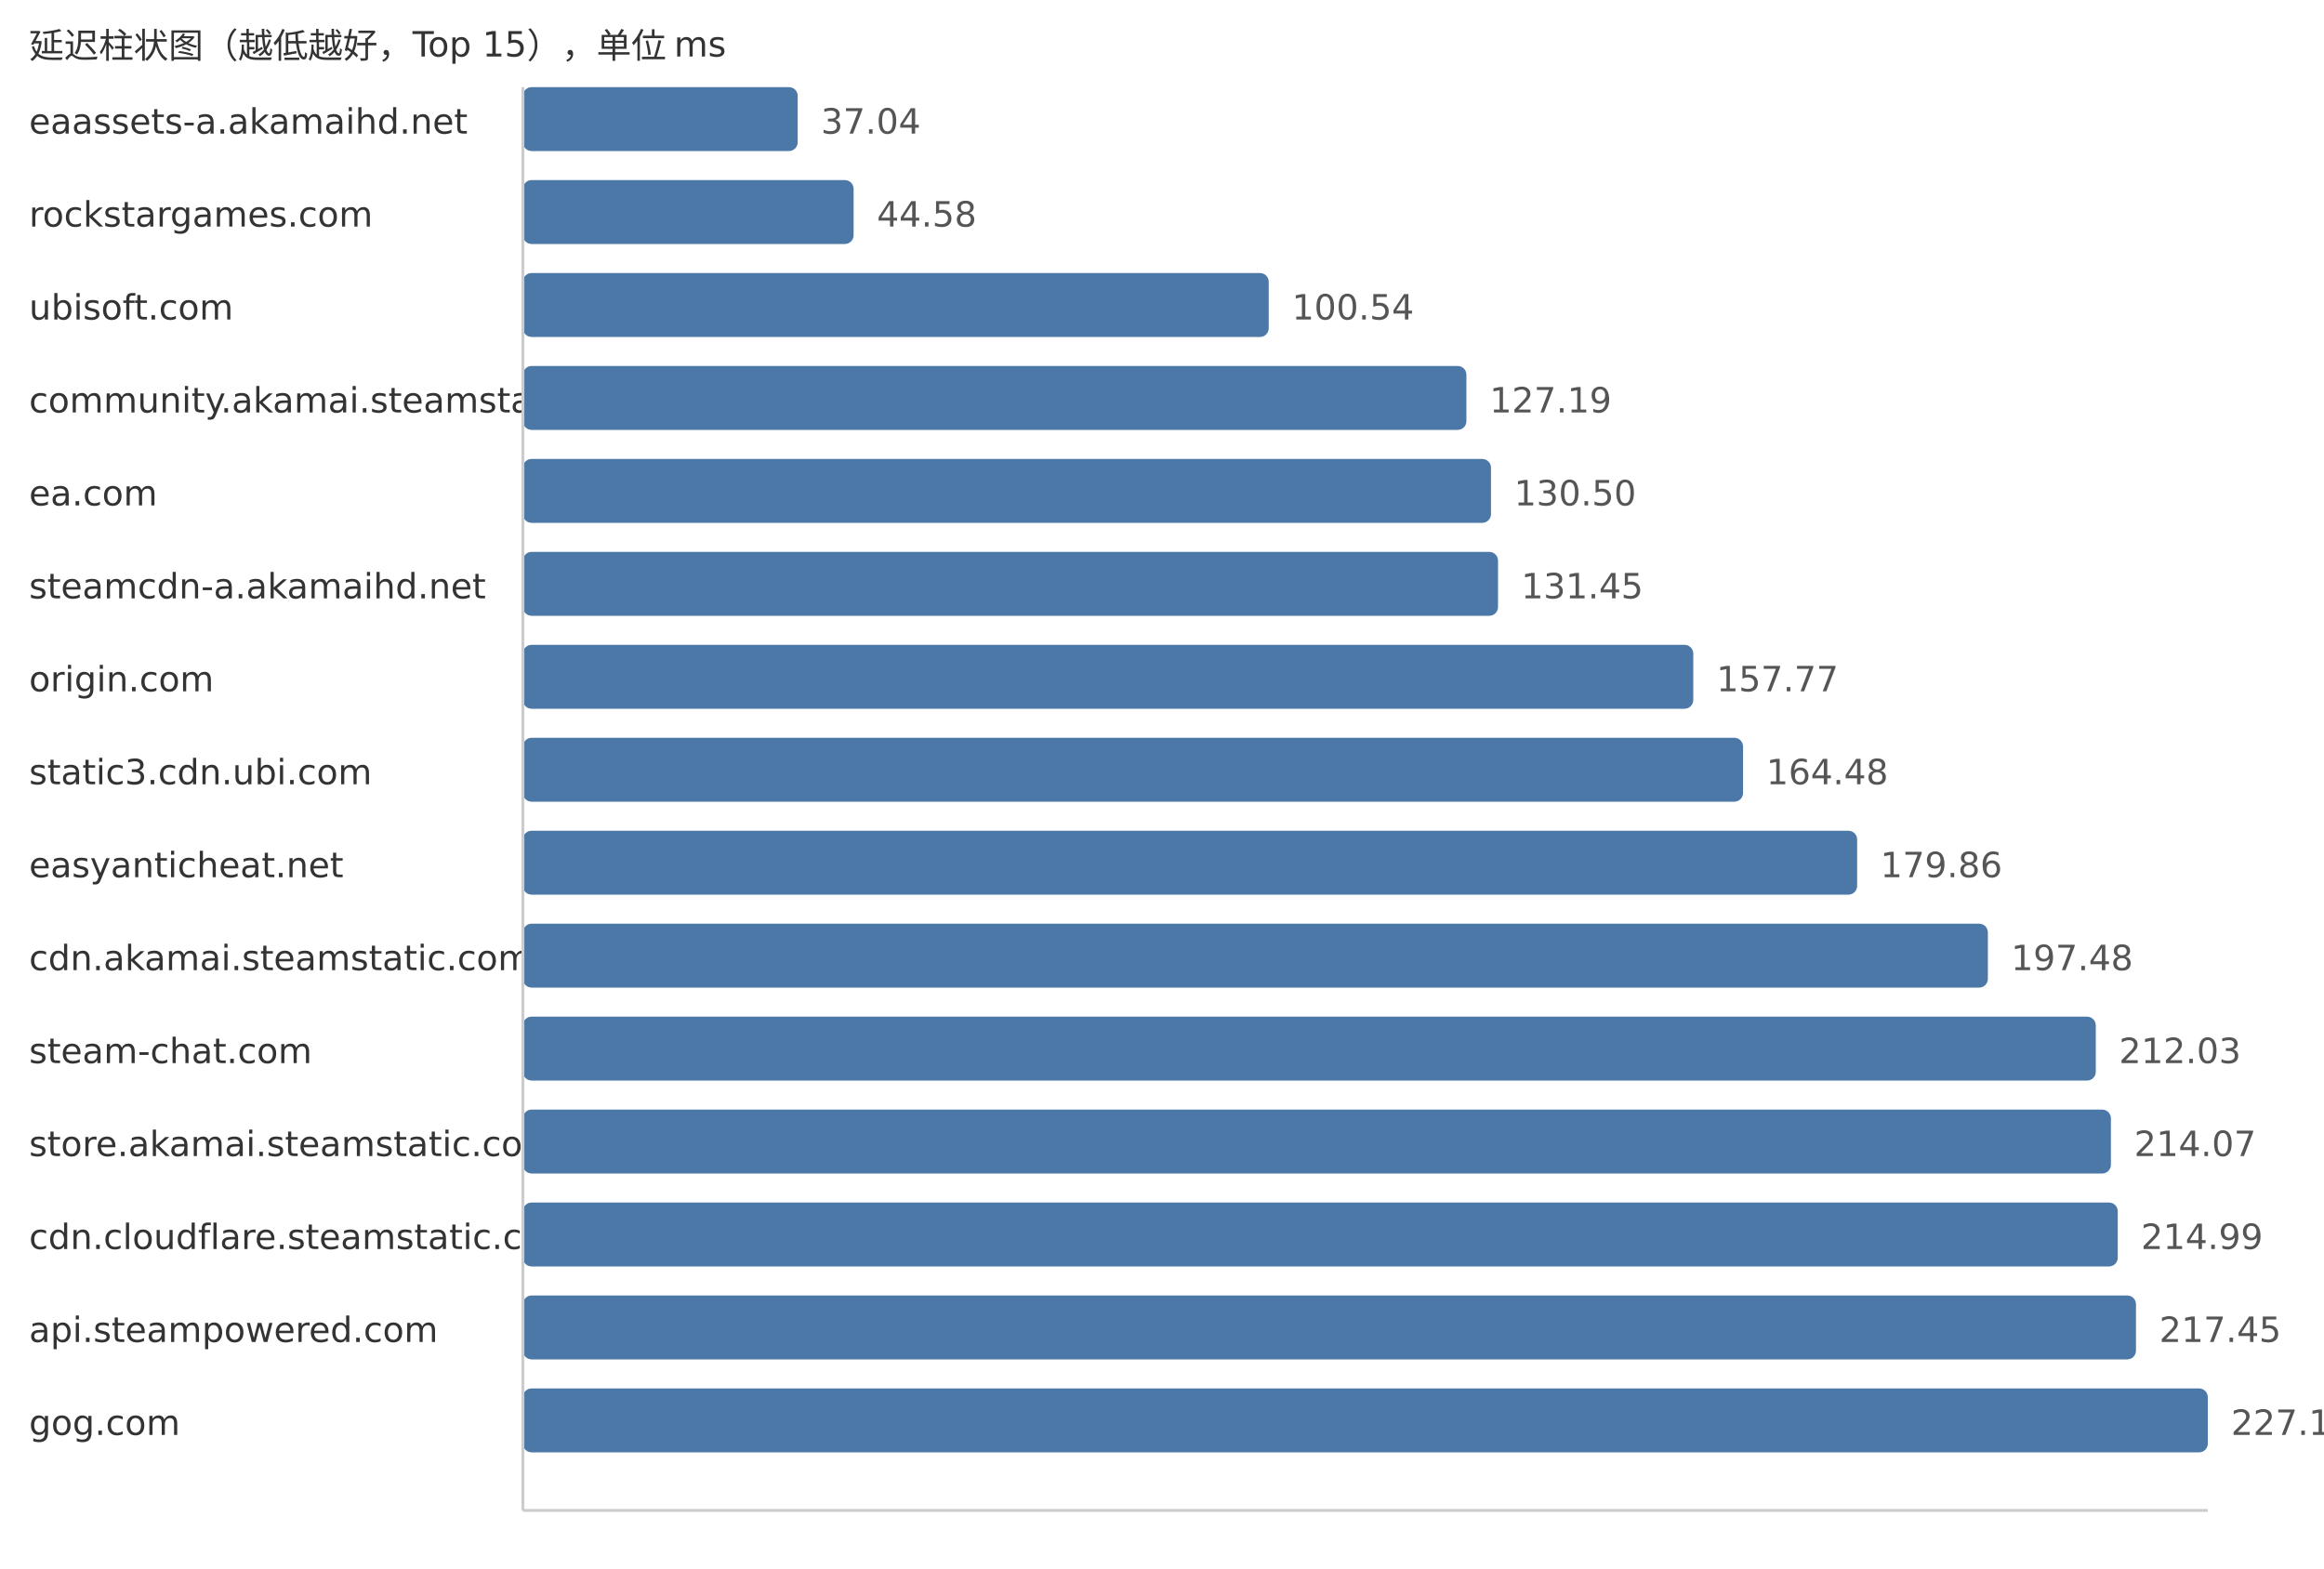
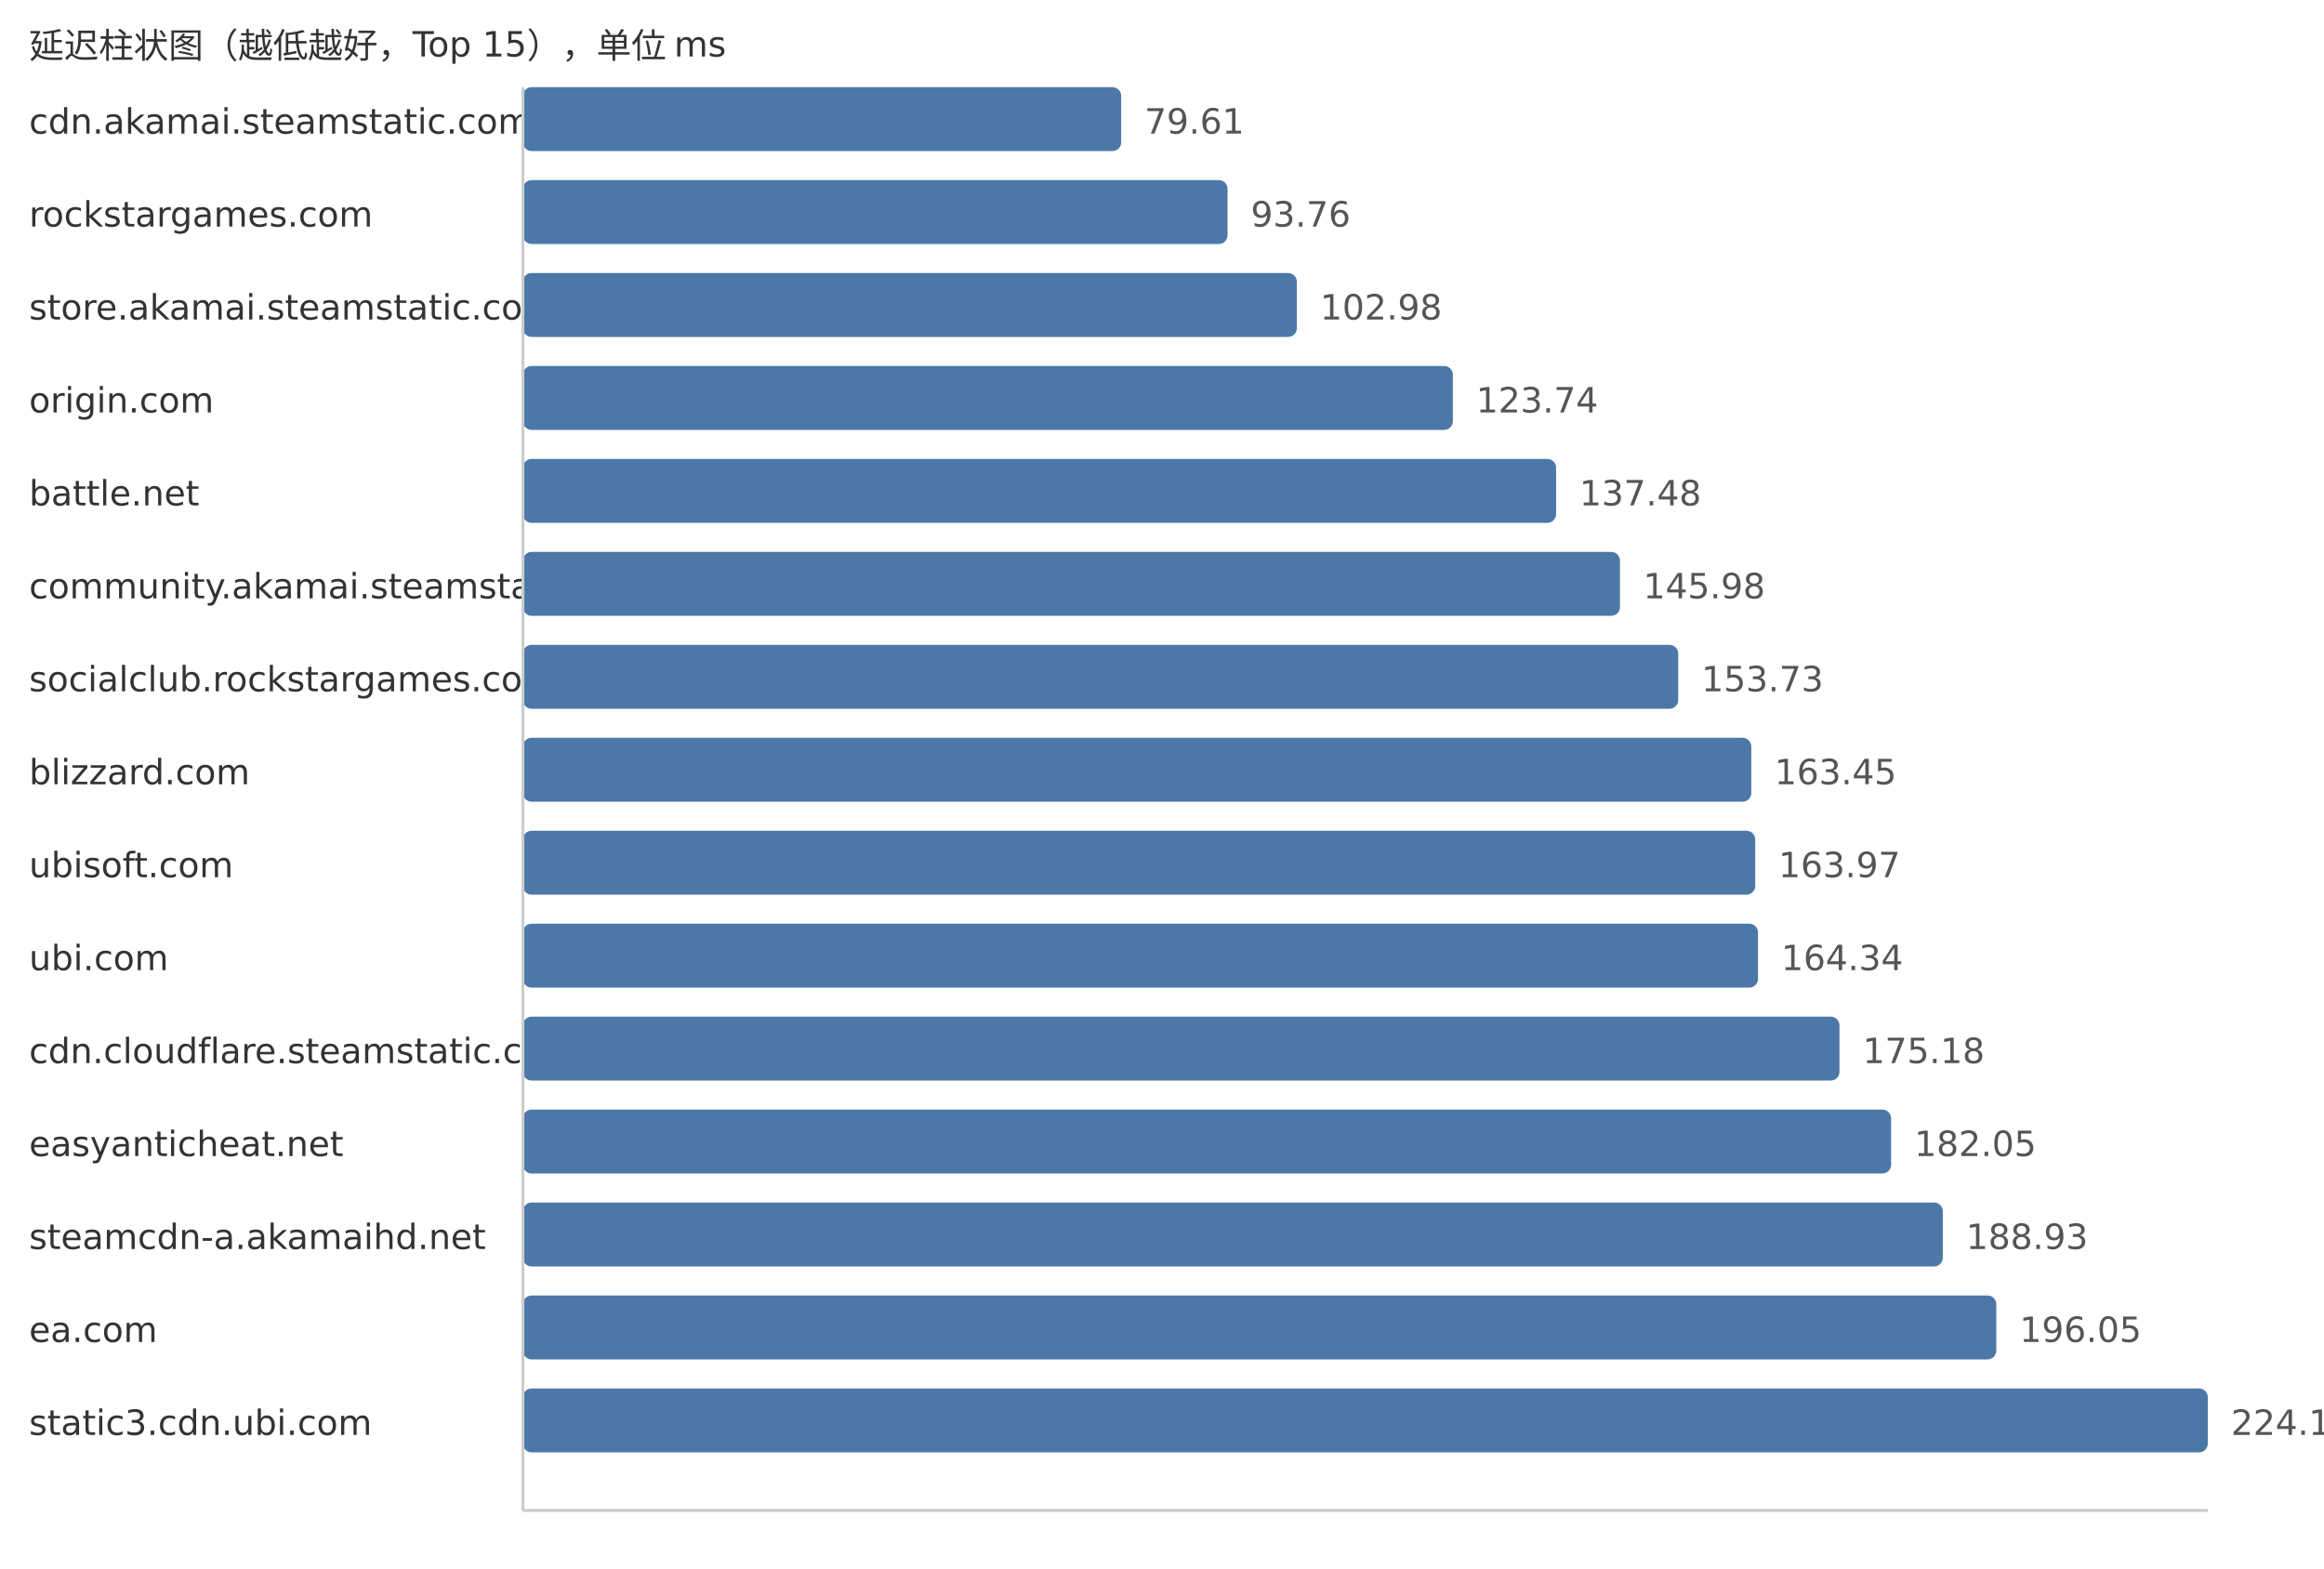
<svg xmlns="http://www.w3.org/2000/svg" width="800" height="540">
  <style> .label{font-family:DejaVu Sans,Verdana,Geneva,sans-serif;font-size:12px;fill:#333} .value{font-family:DejaVu Sans,Verdana,Geneva,sans-serif;font-size:12px;fill:#555} </style>
  <text x="10" y="20" class="label">延迟柱状图（越低越好，Top 15），单位 ms</text>
-   <text x="10" y="46" class="label">eaassets-a.akamaihd.net</text>
-   <rect x="180" y="30" width="94.59" height="22" fill="#4c78a8" rx="3" />
-   <text x="282.59" y="46" class="value">37.04</text>
+   <text x="10" y="46" class="label">cdn.akamai.steamstatic.com</text>
+   <rect x="180" y="30" width="205.96" height="22" fill="#4c78a8" rx="3" />
+   <text x="393.96" y="46" class="value">79.61</text>
  <text x="10" y="78" class="label">rockstargames.com</text>
-   <rect x="180" y="62" width="113.84" height="22" fill="#4c78a8" rx="3" />
-   <text x="301.84" y="78" class="value">44.58</text>
-   <text x="10" y="110" class="label">ubisoft.com</text>
-   <rect x="180" y="94" width="256.74" height="22" fill="#4c78a8" rx="3" />
-   <text x="444.74" y="110" class="value">100.54</text>
-   <text x="10" y="142" class="label">community.akamai.steamstatic.com</text>
-   <rect x="180" y="126" width="324.79" height="22" fill="#4c78a8" rx="3" />
-   <text x="512.79" y="142" class="value">127.19</text>
-   <text x="10" y="174" class="label">ea.com</text>
-   <rect x="180" y="158" width="333.25" height="22" fill="#4c78a8" rx="3" />
-   <text x="521.25" y="174" class="value">130.50</text>
-   <text x="10" y="206" class="label">steamcdn-a.akamaihd.net</text>
-   <rect x="180" y="190" width="335.67" height="22" fill="#4c78a8" rx="3" />
-   <text x="523.67" y="206" class="value">131.45</text>
-   <text x="10" y="238" class="label">origin.com</text>
-   <rect x="180" y="222" width="402.88" height="22" fill="#4c78a8" rx="3" />
-   <text x="590.88" y="238" class="value">157.77</text>
-   <text x="10" y="270" class="label">static3.cdn.ubi.com</text>
-   <rect x="180" y="254" width="420.02" height="22" fill="#4c78a8" rx="3" />
-   <text x="608.02" y="270" class="value">164.48</text>
-   <text x="10" y="302" class="label">easyanticheat.net</text>
-   <rect x="180" y="286" width="459.29" height="22" fill="#4c78a8" rx="3" />
-   <text x="647.29" y="302" class="value">179.86</text>
-   <text x="10" y="334" class="label">cdn.akamai.steamstatic.com</text>
-   <rect x="180" y="318" width="504.29" height="22" fill="#4c78a8" rx="3" />
-   <text x="692.29" y="334" class="value">197.48</text>
-   <text x="10" y="366" class="label">steam-chat.com</text>
-   <rect x="180" y="350" width="541.44" height="22" fill="#4c78a8" rx="3" />
-   <text x="729.44" y="366" class="value">212.03</text>
-   <text x="10" y="398" class="label">store.akamai.steamstatic.com</text>
-   <rect x="180" y="382" width="546.65" height="22" fill="#4c78a8" rx="3" />
-   <text x="734.65" y="398" class="value">214.07</text>
-   <text x="10" y="430" class="label">cdn.cloudflare.steamstatic.com</text>
-   <rect x="180" y="414" width="549.0" height="22" fill="#4c78a8" rx="3" />
-   <text x="737.0" y="430" class="value">214.99</text>
-   <text x="10" y="462" class="label">api.steampowered.com</text>
-   <rect x="180" y="446" width="555.28" height="22" fill="#4c78a8" rx="3" />
-   <text x="743.28" y="462" class="value">217.45</text>
-   <text x="10" y="494" class="label">gog.com</text>
+   <rect x="180" y="62" width="242.57" height="22" fill="#4c78a8" rx="3" />
+   <text x="430.57" y="78" class="value">93.76</text>
+   <text x="10" y="110" class="label">store.akamai.steamstatic.com</text>
+   <rect x="180" y="94" width="266.42" height="22" fill="#4c78a8" rx="3" />
+   <text x="454.42" y="110" class="value">102.98</text>
+   <text x="10" y="142" class="label">origin.com</text>
+   <rect x="180" y="126" width="320.13" height="22" fill="#4c78a8" rx="3" />
+   <text x="508.13" y="142" class="value">123.74</text>
+   <text x="10" y="174" class="label">battle.net</text>
+   <rect x="180" y="158" width="355.67" height="22" fill="#4c78a8" rx="3" />
+   <text x="543.67" y="174" class="value">137.48</text>
+   <text x="10" y="206" class="label">community.akamai.steamstatic.com</text>
+   <rect x="180" y="190" width="377.66" height="22" fill="#4c78a8" rx="3" />
+   <text x="565.66" y="206" class="value">145.98</text>
+   <text x="10" y="238" class="label">socialclub.rockstargames.com</text>
+   <rect x="180" y="222" width="397.71" height="22" fill="#4c78a8" rx="3" />
+   <text x="585.71" y="238" class="value">153.73</text>
+   <text x="10" y="270" class="label">blizzard.com</text>
+   <rect x="180" y="254" width="422.86" height="22" fill="#4c78a8" rx="3" />
+   <text x="610.86" y="270" class="value">163.45</text>
+   <text x="10" y="302" class="label">ubisoft.com</text>
+   <rect x="180" y="286" width="424.21" height="22" fill="#4c78a8" rx="3" />
+   <text x="612.21" y="302" class="value">163.97</text>
+   <text x="10" y="334" class="label">ubi.com</text>
+   <rect x="180" y="318" width="425.16" height="22" fill="#4c78a8" rx="3" />
+   <text x="613.16" y="334" class="value">164.34</text>
+   <text x="10" y="366" class="label">cdn.cloudflare.steamstatic.com</text>
+   <rect x="180" y="350" width="453.21" height="22" fill="#4c78a8" rx="3" />
+   <text x="641.21" y="366" class="value">175.18</text>
+   <text x="10" y="398" class="label">easyanticheat.net</text>
+   <rect x="180" y="382" width="470.98" height="22" fill="#4c78a8" rx="3" />
+   <text x="658.98" y="398" class="value">182.05</text>
+   <text x="10" y="430" class="label">steamcdn-a.akamaihd.net</text>
+   <rect x="180" y="414" width="488.78" height="22" fill="#4c78a8" rx="3" />
+   <text x="676.78" y="430" class="value">188.93</text>
+   <text x="10" y="462" class="label">ea.com</text>
+   <rect x="180" y="446" width="507.2" height="22" fill="#4c78a8" rx="3" />
+   <text x="695.2" y="462" class="value">196.05</text>
+   <text x="10" y="494" class="label">static3.cdn.ubi.com</text>
  <rect x="180" y="478" width="580.0" height="22" fill="#4c78a8" rx="3" />
-   <text x="768.0" y="494" class="value">227.13</text>
+   <text x="768.0" y="494" class="value">224.19</text>
  <line x1="180" y1="30" x2="180" y2="520" stroke="#ccc" />
  <line x1="180" y1="520" x2="760" y2="520" stroke="#ccc" />
</svg>
